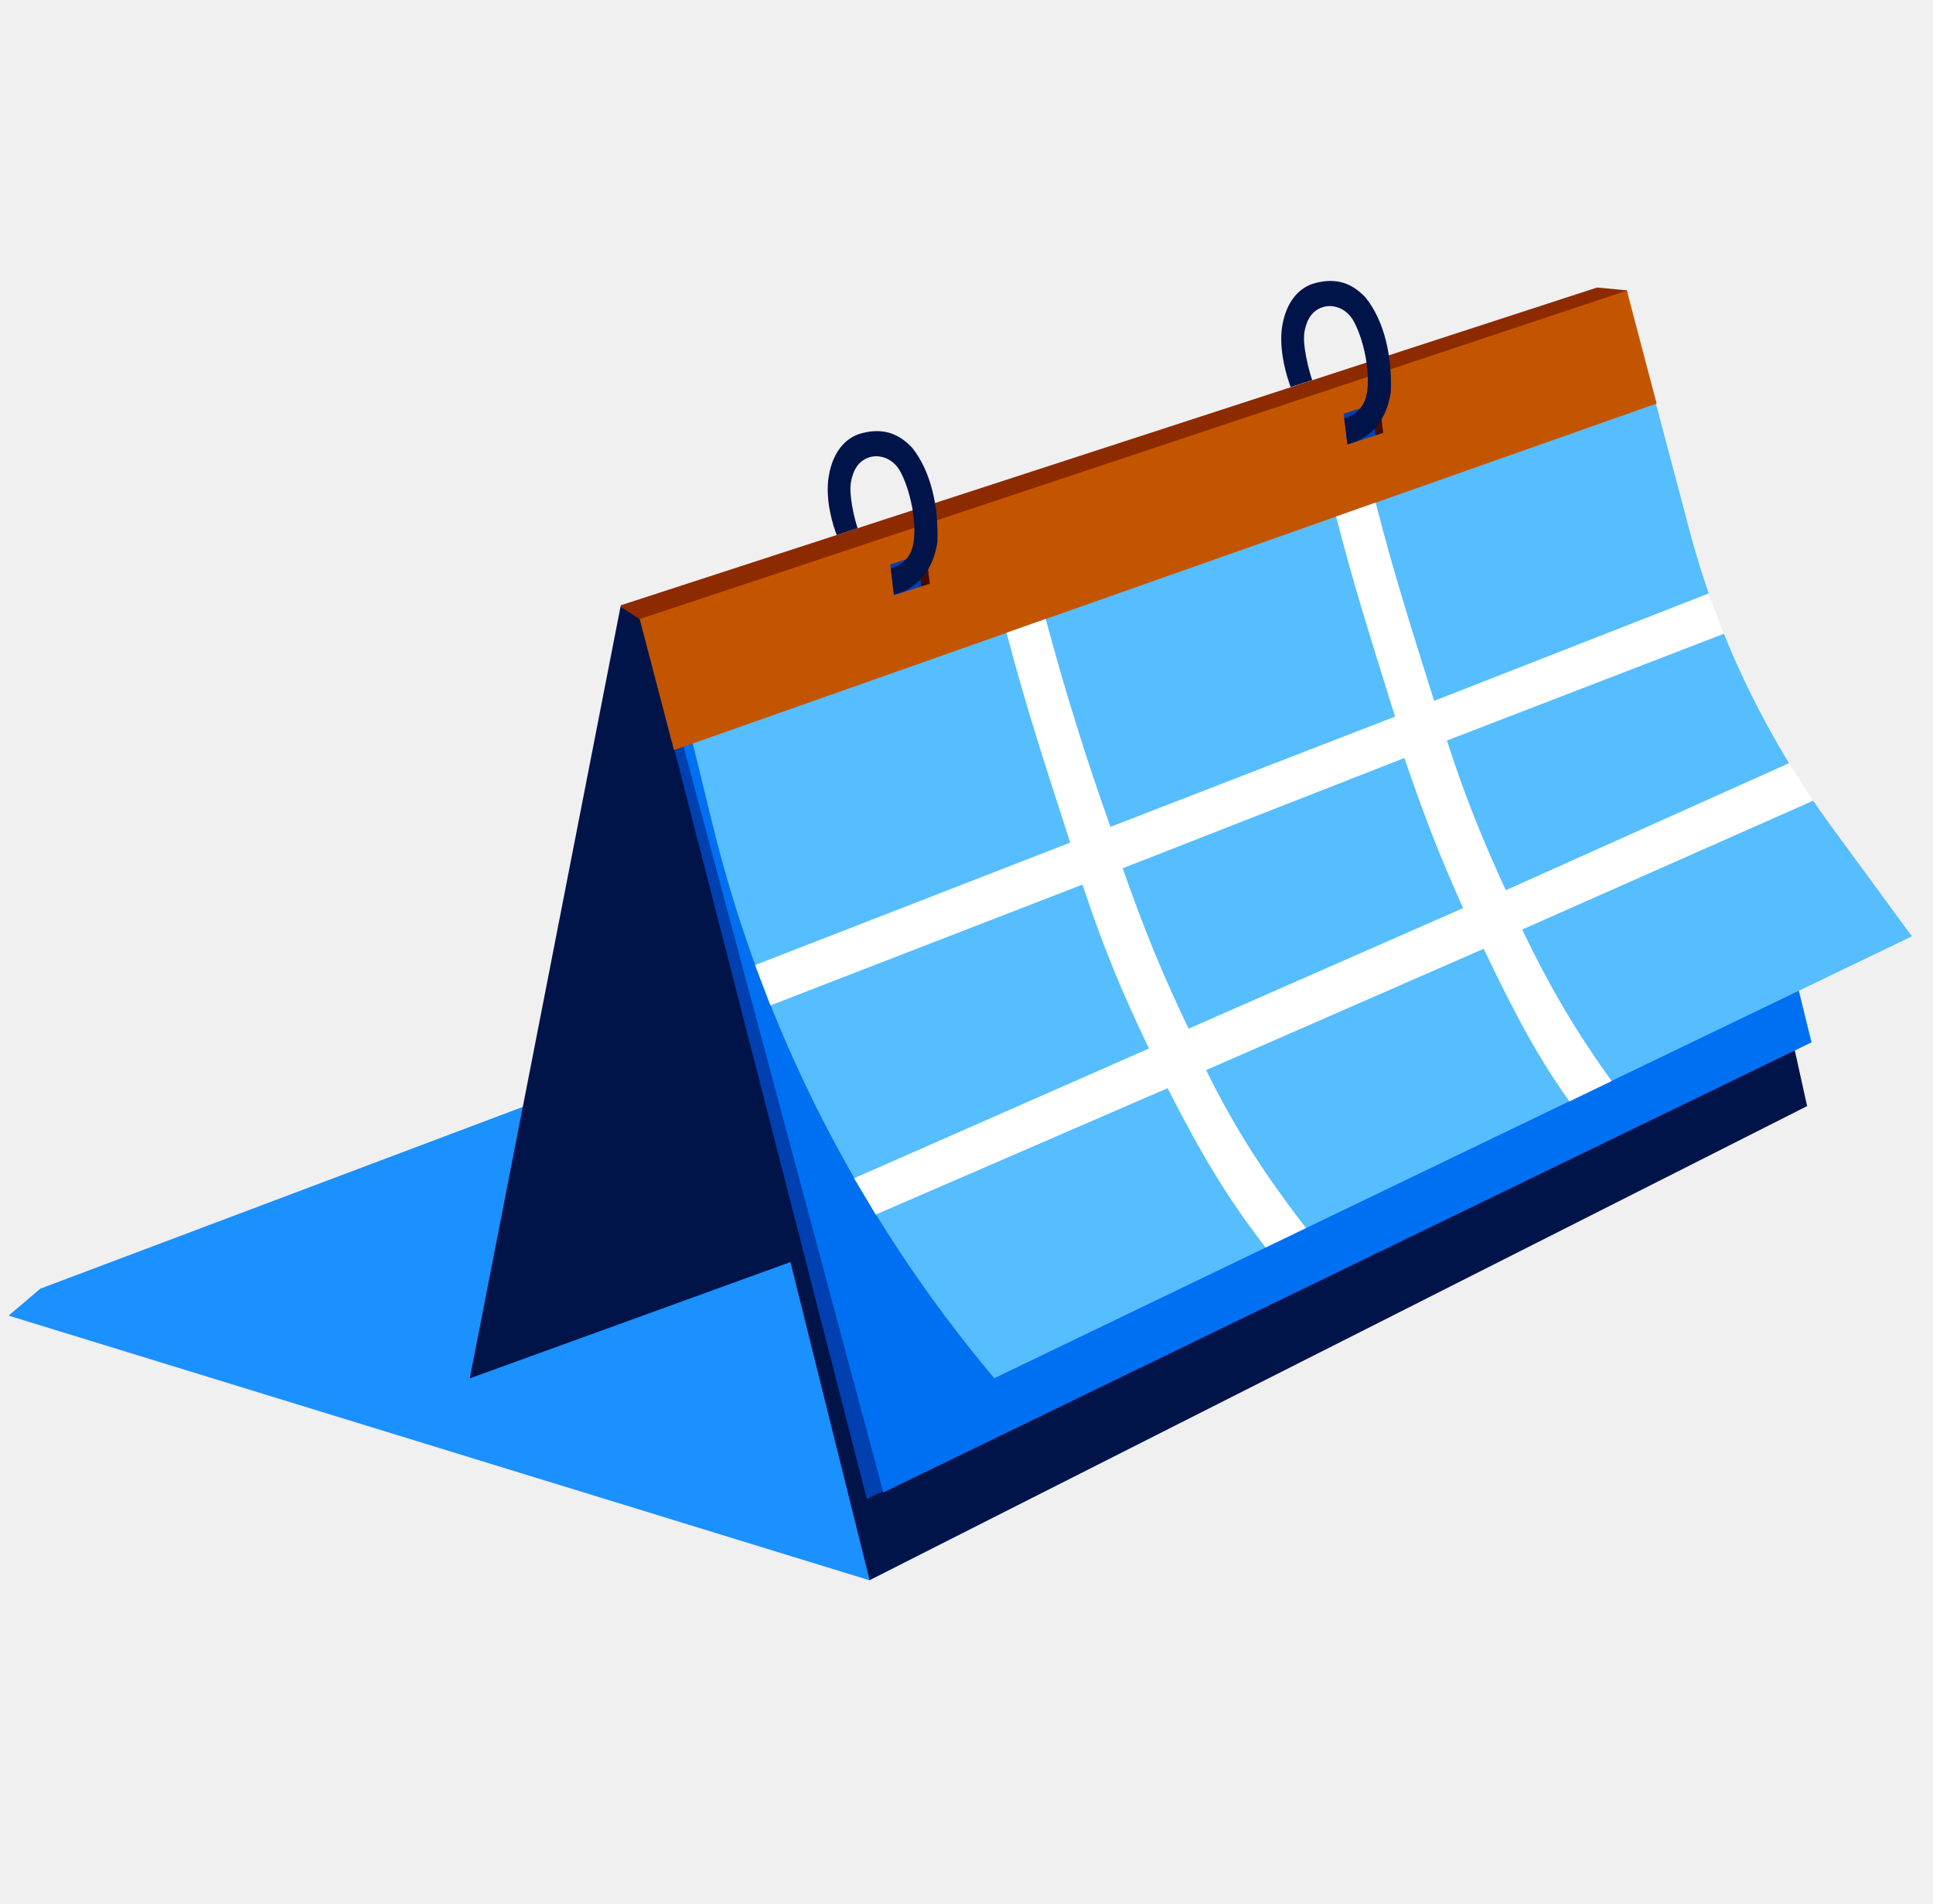
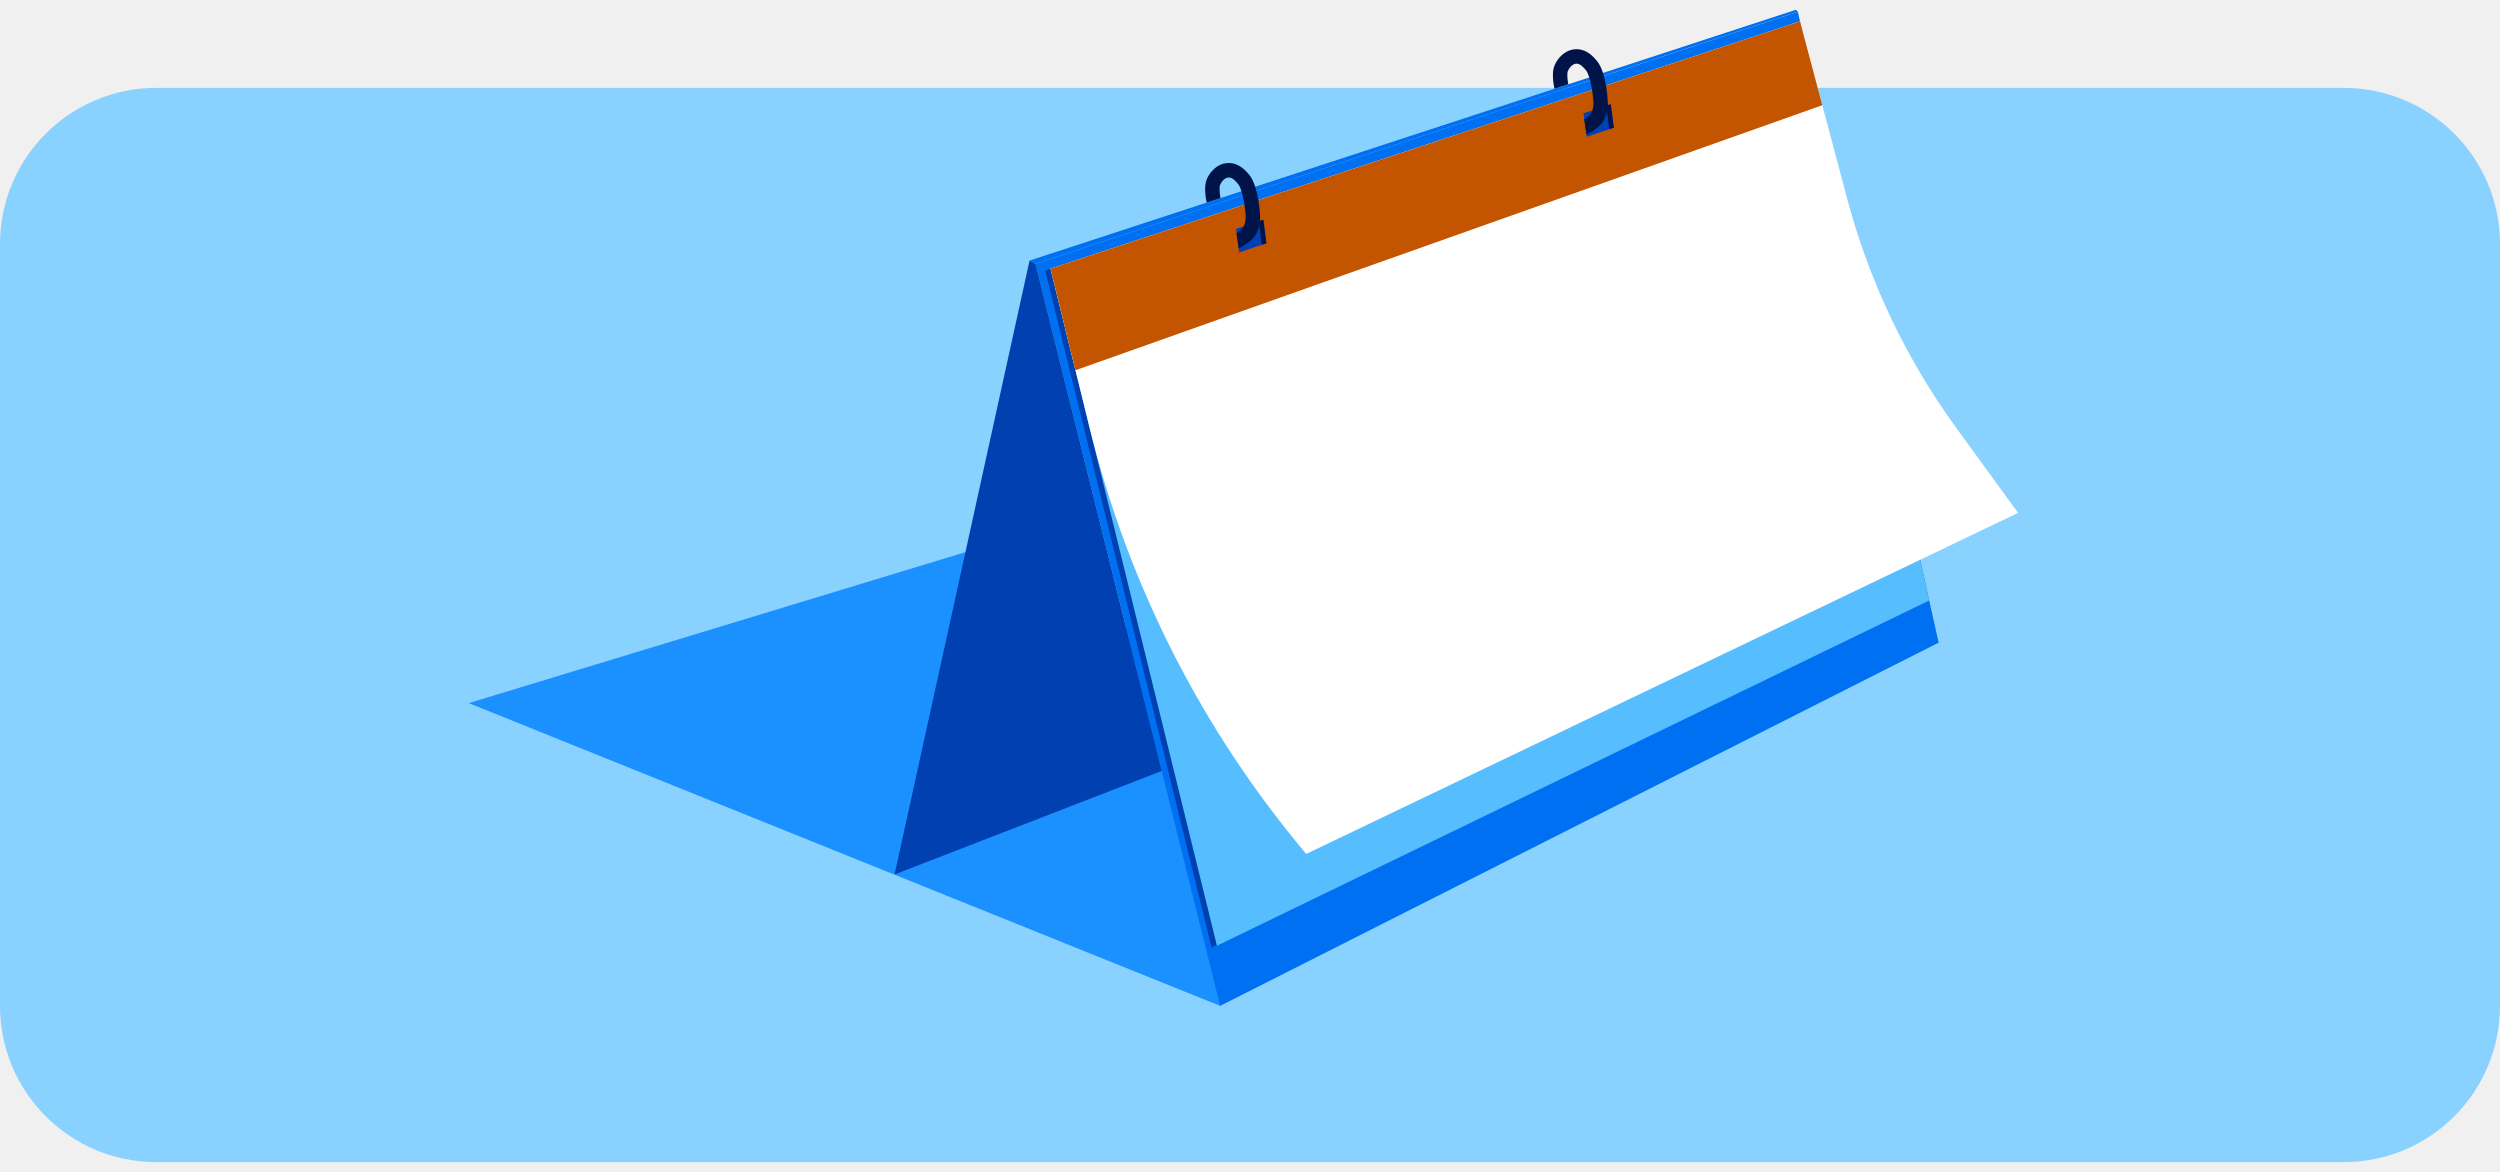
- <svg xmlns="http://www.w3.org/2000/svg" width="130" height="128" viewBox="0 0 130 128" fill="none">
-   <path d="M58.484 106.26L121.375 74.301L83.677 56.156L2.712 86.648L0.578 88.462L58.484 106.26Z" fill="#1B90FF" />
-   <path d="M31.594 92.681L41.731 40.794L43.625 41.488L109.424 19.746L111.385 63.75L31.594 92.681Z" fill="#00144A" />
-   <path d="M42.25 41.04L58.483 106.239L121.534 74.373L109.383 19.512L42.25 41.04Z" fill="#00144A" />
-   <path d="M41.732 40.794L43.075 41.672L109.473 19.79L109.406 19.524L107.411 19.332L41.746 40.7V40.78L41.732 40.794Z" fill="#8D2A00" />
-   <path d="M43.105 41.639L58.298 100.795L120.242 70.757L108.918 19.91L43.119 41.639H43.105Z" fill="#0040B0" />
-   <path d="M43.627 41.474L59.406 100.351L121.831 70.086L109.426 19.746L43.627 41.474Z" fill="#0070F2" />
-   <path d="M109.425 19.82L113.546 35.373C115.44 42.669 118.695 49.459 123.163 55.568L128.579 62.957L66.867 92.672C57.757 81.841 51.235 69.049 47.887 55.297L44.445 41.212L109.425 19.82Z" fill="#56BDFF" />
-   <path d="M91.993 28.758C92.419 28.158 92.513 27.558 92.513 27.211L91.139 27.638C91.139 27.718 91.059 27.891 90.966 27.985C90.885 28.065 90.619 28.238 90.445 28.411L90.619 29.705C90.792 29.705 91.566 29.185 91.993 28.758Z" fill="#00144A" />
-   <path fill-rule="evenodd" clip-rule="evenodd" d="M43.022 41.627L45.327 50.438L111.414 27.133L109.411 19.543L43.022 41.627Z" fill="#C35500" />
-   <path d="M62.527 39.247L60.127 40.021L59.873 37.953L62.274 37.18L62.527 39.247Z" fill="#0040B0" />
-   <path d="M93.022 29.11L90.621 29.884L90.367 27.817L92.768 27.043L93.022 29.11Z" fill="#0040B0" />
-   <path d="M92.511 29.265L92.311 27.184L92.764 27.037C92.764 26.957 93.017 29.105 93.017 29.105L92.497 29.265H92.511Z" fill="#450B00" />
-   <path d="M62.275 37.18L61.728 37.38L61.955 39.434L62.529 39.247L62.275 37.18Z" fill="#450B00" />
-   <path d="M60.115 39.979L59.908 38.219C59.908 38.219 61.167 37.991 61.421 36.584C61.697 35.058 61.178 32.858 60.55 31.709C60.049 30.792 59.142 30.539 58.472 30.747C57.503 31.047 57.316 32.007 57.234 32.397C57.072 33.29 57.466 34.896 57.678 35.514L56.272 35.973C56.063 35.45 55.462 33.65 55.737 32.015C56.012 30.38 56.862 29.412 57.968 29.127C59.378 28.763 60.413 29.127 61.33 30.089C62.644 31.709 63.129 34.156 63.041 36.446C62.581 39.58 60.212 39.936 60.114 39.968L60.115 39.979Z" fill="#00144A" />
-   <path d="M90.613 29.882L90.406 28.121C90.406 28.121 91.664 27.893 91.918 26.486C92.195 24.96 91.676 22.76 91.047 21.611C90.546 20.695 89.639 20.441 88.969 20.649C88 20.95 87.813 21.91 87.731 22.299C87.569 23.192 88.037 24.939 88.248 25.558L86.803 26.024C86.594 25.501 85.959 23.552 86.234 21.917C86.509 20.282 87.36 19.315 88.465 19.029C89.876 18.665 90.91 19.029 91.827 19.992C93.141 21.611 93.626 24.058 93.538 26.349C93.078 29.483 90.709 29.838 90.611 29.87L90.613 29.882Z" fill="#00144A" />
-   <path d="M92.517 33.789C93.642 38.221 94.828 41.966 96.449 47.125L114.917 39.901L115.938 42.612L97.312 49.792C98.596 53.769 99.713 56.45 101.267 59.859L120.327 51.312L121.95 53.835L102.372 62.501C104.376 66.683 106.154 69.577 108.383 72.69L105.55 74.057C103.434 71.102 101.922 68.272 99.783 63.795L81.112 71.954C83.138 76.045 85.198 79.163 87.832 82.572L85.116 83.879C82.617 80.652 80.865 77.761 78.523 73.17L58.895 81.668L57.438 79.224L77.269 70.503C75.49 66.776 74.26 63.867 72.797 59.48L51.816 67.602L50.783 64.891L71.973 56.656C70.335 51.545 69.046 47.731 67.694 42.546L70.325 41.614C71.71 46.741 73.004 50.867 74.68 55.598L93.821 48.184C92.155 42.843 90.985 39.161 89.859 34.73L92.517 33.789ZM75.503 58.383C76.876 62.269 78.045 65.215 79.936 69.169L98.399 61.06C96.823 57.561 95.824 54.991 94.451 50.969L75.503 58.383Z" fill="white" />
+ <svg xmlns="http://www.w3.org/2000/svg" width="128" height="60" viewBox="0 0 128 60" fill="none">
+   <rect y="4.5" width="128" height="55" rx="8" fill="#89D1FF" />
+   <path d="M62.471 51.5L24 35.999L49.431 28.269L62.471 34.502V51.5Z" fill="#1B90FF" />
+   <path d="M53.02 13.505L62.471 51.5L99.258 32.903L92.051 0.602L53.02 13.505Z" fill="#0070F2" />
+   <path d="M52.713 13.341L53.02 13.505L92.05 0.601L91.952 0.5L52.713 13.341Z" fill="#0070F2" />
+   <path d="M45.801 44.772L52.713 13.341L53.02 13.505L59.479 39.474L45.801 44.772Z" fill="#0040B0" />
+   <path d="M53.512 13.844L62.033 48.511L98.502 30.833L91.886 1.179L53.512 13.844Z" fill="#0040B0" />
+   <path d="M53.786 13.755L62.307 48.422L98.776 30.744L92.159 1.091L53.786 13.755Z" fill="#56BDFF" />
+   <path d="M92.159 1.091L94.571 10.161C95.697 14.396 97.598 18.386 100.176 21.93L103.325 26.258L66.88 43.721C61.559 37.406 57.766 29.949 55.794 21.929L53.786 13.757L92.159 1.092V1.091Z" fill="white" />
+   <path d="M82.01 6.308C82.277 5.96 82.306 5.591 82.322 5.387L81.532 5.65C81.509 5.72 81.475 5.79 81.424 5.857C81.372 5.924 81.236 6.024 81.113 6.104L81.22 6.876L81.227 6.89C81.308 6.852 81.797 6.586 82.011 6.308H82.01Z" fill="#00144A" />
+   <path fill-rule="evenodd" clip-rule="evenodd" d="M53.786 13.755L55.064 18.956L93.302 5.387L92.159 1.091L53.786 13.755Z" fill="#C35500" />
+   <path d="M64.837 12.454L63.449 12.92L63.284 11.72L64.684 11.255L64.837 12.454Z" fill="#0040B0" />
+   <path d="M64.837 12.454L64.611 12.53L64.445 11.329L64.684 11.255L64.837 12.454Z" fill="#00144A" />
+   <path d="M63.965 8.956C63.821 8.779 63.437 8.31 62.844 8.348C62.301 8.383 61.933 8.821 61.784 9.185C61.628 9.561 61.735 10.157 61.784 10.374L62.49 10.143C62.451 9.935 62.416 9.593 62.468 9.467C62.519 9.342 62.675 9.102 62.892 9.088C63.108 9.072 63.292 9.303 63.392 9.425C63.66 9.753 63.79 10.925 63.779 11.153C63.767 11.312 63.753 11.509 63.619 11.685C63.533 11.797 63.411 11.884 63.308 11.933L63.422 12.72C63.503 12.682 63.992 12.415 64.206 12.137C64.477 11.785 64.503 11.408 64.517 11.206C64.526 11.084 64.463 9.568 63.966 8.958L63.965 8.956Z" fill="#00144A" />
+   <path d="M82.624 6.537L81.237 7.003L81.071 5.803L82.471 5.337L82.624 6.537Z" fill="#0040B0" />
+   <path d="M82.624 6.537L82.399 6.612L82.233 5.412L82.471 5.337L82.624 6.537Z" fill="#00144A" />
+   <path d="M81.772 3.129C81.627 2.952 81.243 2.482 80.65 2.521C80.107 2.556 79.739 2.993 79.59 3.357C79.434 3.734 79.541 4.329 79.59 4.546L80.296 4.315C80.257 4.107 80.222 3.765 80.274 3.639C80.326 3.514 80.481 3.275 80.699 3.26C80.915 3.244 81.098 3.475 81.199 3.597C81.466 3.925 81.596 5.097 81.585 5.326C81.574 5.485 81.559 5.682 81.425 5.858C81.339 5.97 81.218 6.057 81.114 6.105L81.228 6.892C81.309 6.854 81.798 6.588 82.012 6.31C82.283 5.957 82.309 5.58 82.323 5.379C82.332 5.257 82.269 3.74 81.772 3.131L81.772 3.129Z" fill="#00144A" />
</svg>
